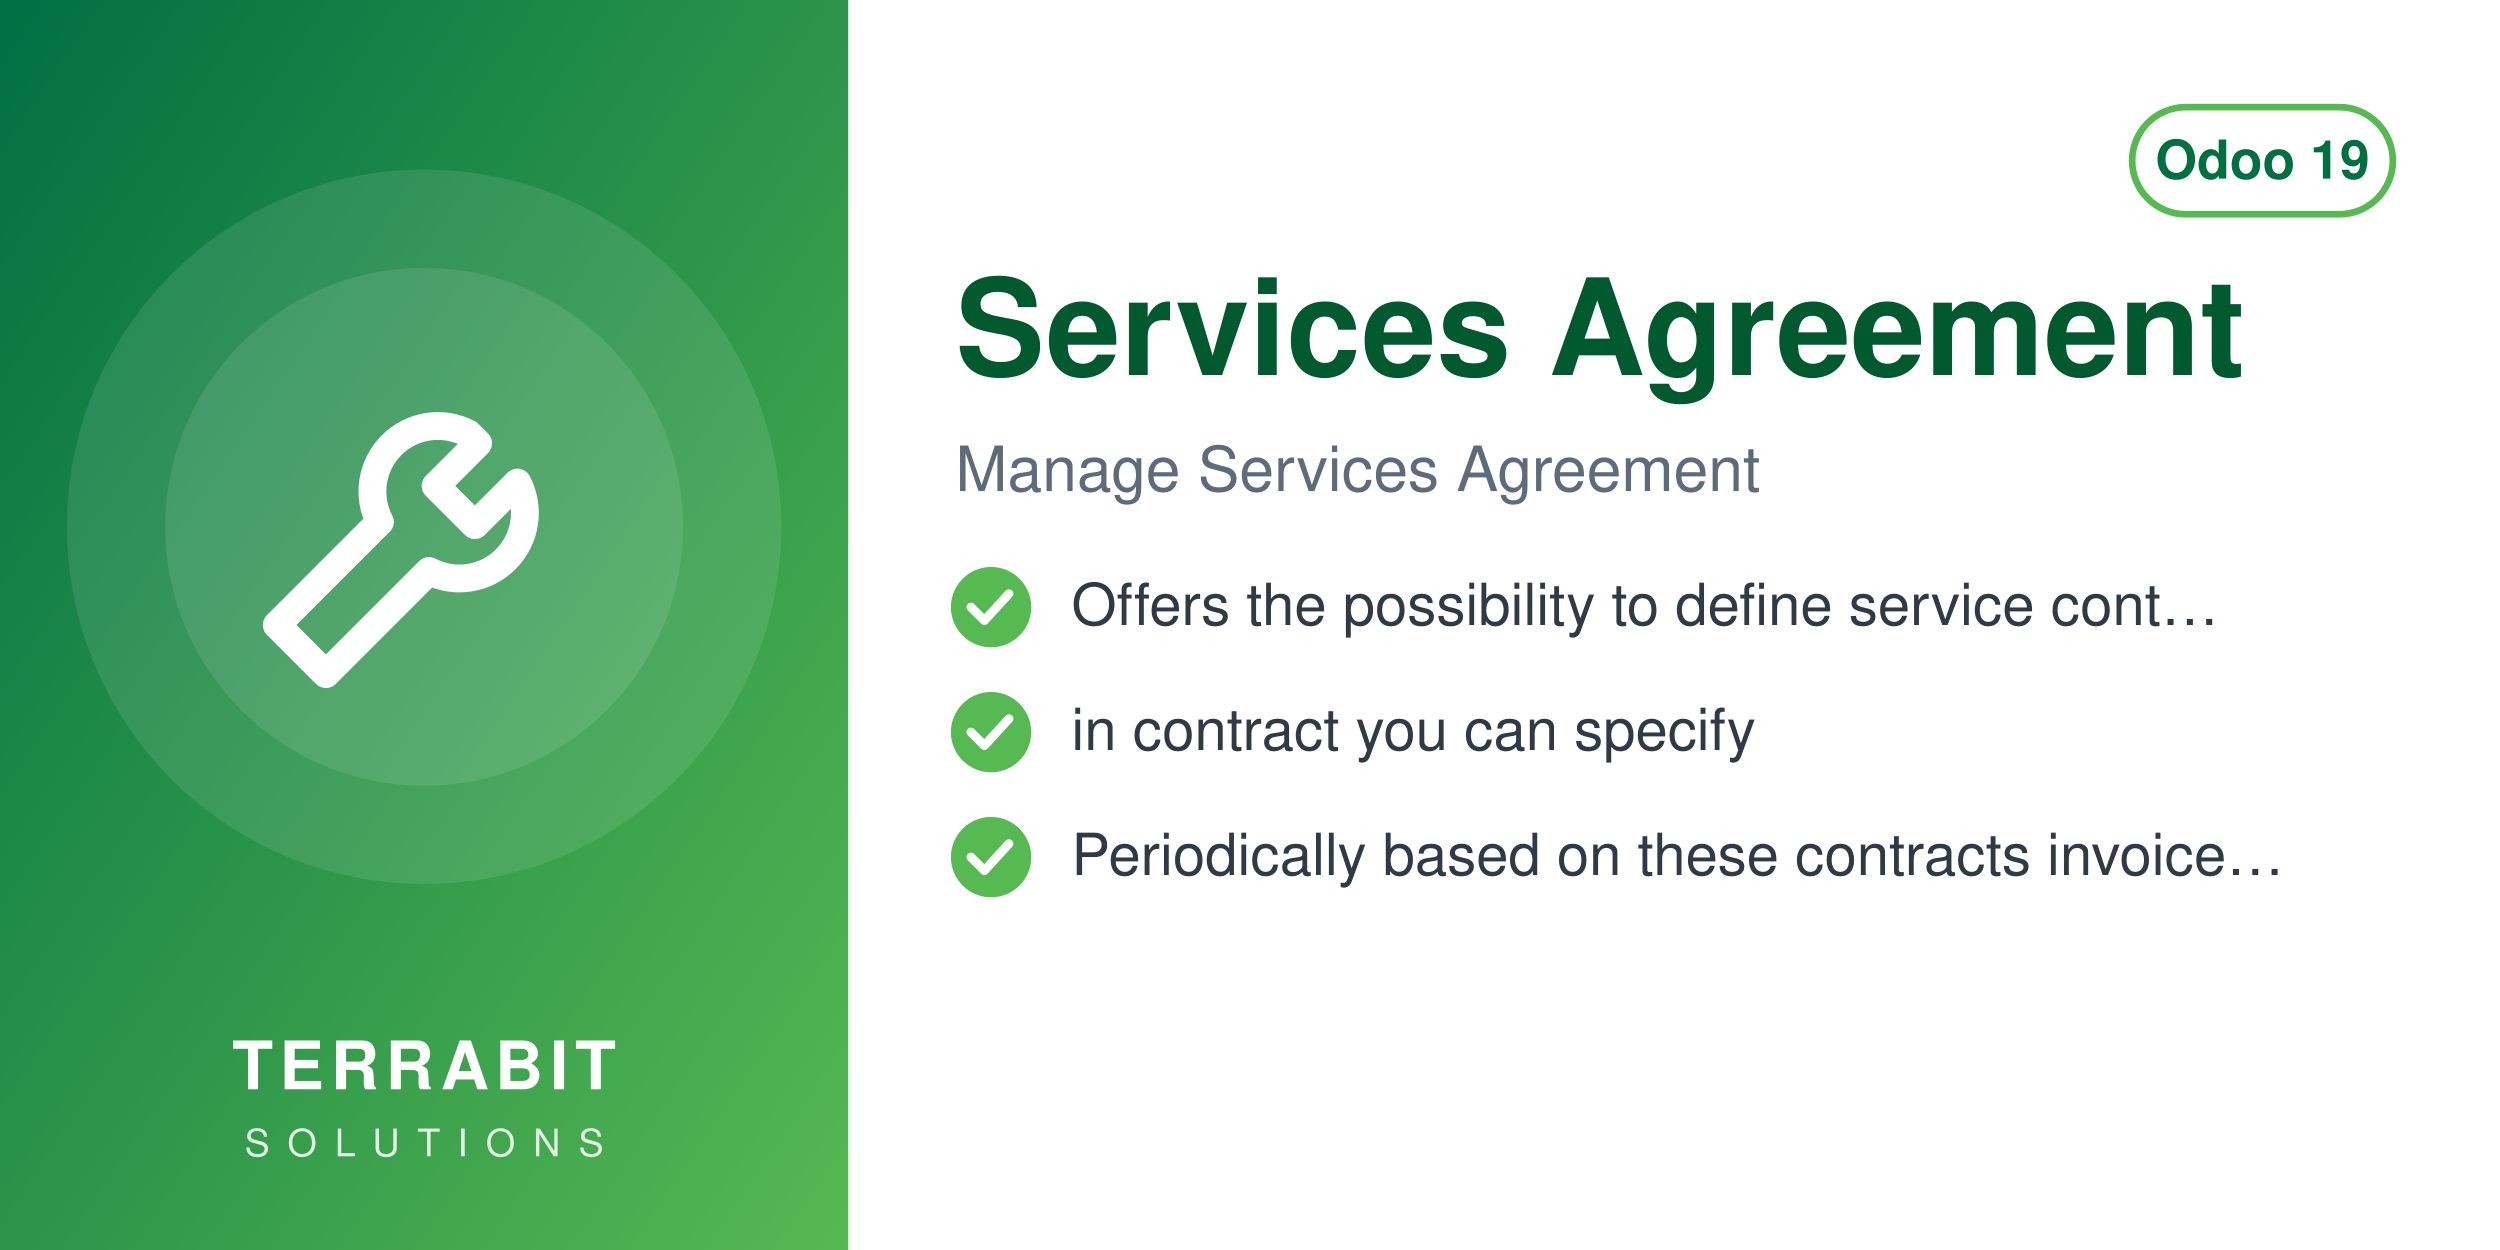
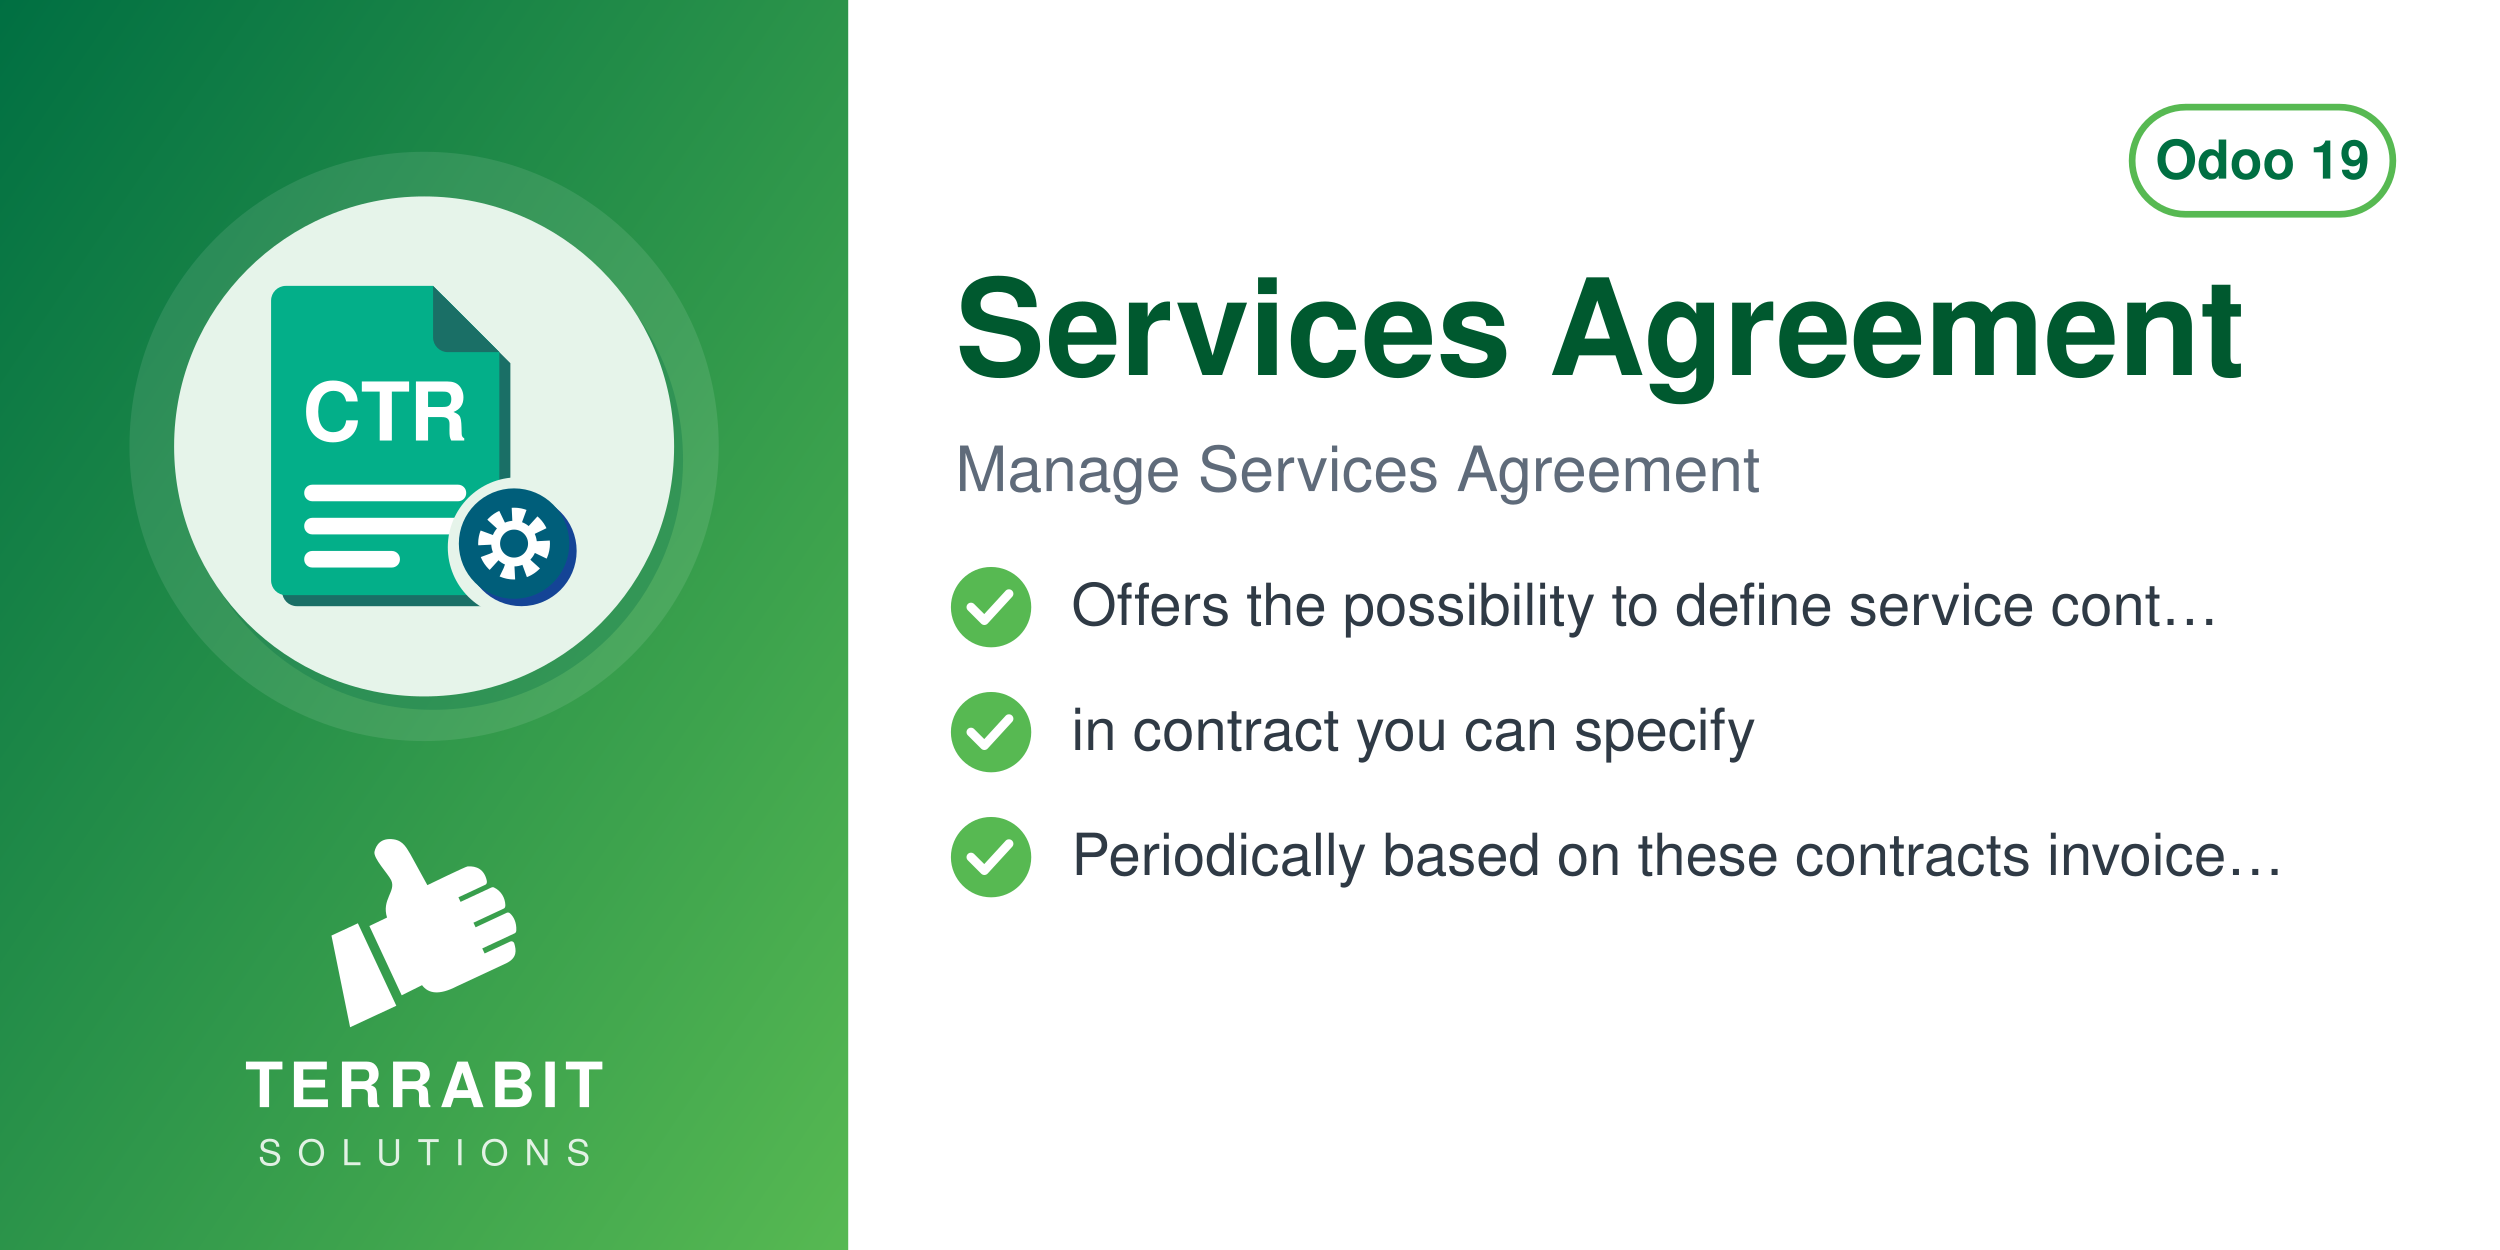
<svg xmlns="http://www.w3.org/2000/svg" width="560" height="280" viewBox="0 0 560 280">
  <defs>
    <linearGradient id="g" x1="0" y1="0" x2="1" y2="1">
      <stop offset="0" stop-color="#006F42" />
      <stop offset="1" stop-color="#57B952" />
    </linearGradient>
  </defs>
  <rect width="560" height="280" fill="#FFFFFF" />
  <rect width="190" height="280" fill="url(#g)" />
-   <circle cx="95.0" cy="118" r="80" fill="white" opacity="0.10" />
-   <circle cx="95.0" cy="118" r="58" fill="white" opacity="0.10" />
-   <svg x="51.0" y="74.0" width="88" height="88" viewBox="0 0 24 24">
-     <g fill="none" stroke="white" stroke-width="1.7" stroke-linecap="round" stroke-linejoin="round">
-       <path d="M14.7 6.3a4 4 0 0 0-5.4 5.4L3 18l3 3 6.3-6.3a4 4 0 0 0 5.4-5.4l-2.6 2.6-2.4-2.4 2.6-2.6z" />
+   <circle cx="95.0" cy="100" r="66" fill="white" opacity="0.10" />
+   <circle cx="97.0" cy="103" r="56" fill="#006F42" opacity="0.30" />
+   <circle cx="95.0" cy="100" r="56" fill="#E6F4EA" />
+   <svg x="54.0" y="59.0" width="82" height="82" viewBox="0 0 100 100" preserveAspectRatio="xMidYMid meet">
+     <g transform="translate(-1.86,0.11) scale(1.0057)">
+       <defs>
+         <mask id="mi-cut" maskUnits="userSpaceOnUse" x="-20" y="-20" width="140" height="140">
+           <rect x="-20" y="-20" width="140" height="140" fill="#fff" />
+           <circle cx="77" cy="77" r="19" fill="#000" />
+         </mask>
+       </defs>
+       <g mask="url(#mi-cut)">
+         <g transform="translate(3,3)" fill="#1A6F66">
+           <path d="M14,6 h40 l18,18 v62 a4,4 0 0 1 -4,4 h-54 a4,4 0 0 1 -4,-4 v-76 a4,4 0 0 1 4,-4z" />
+         </g>
+         <g fill="#03AF89">
+           <path d="M14,6 h40 l18,18 v62 a4,4 0 0 1 -4,4 h-54 a4,4 0 0 1 -4,-4 v-76 a4,4 0 0 1 4,-4z" />
+         </g>
+         <path d="M54,6 v14 a4,4 0 0 0 4,4 h14z" fill="#1A6F66" />
+         <text x="41" y="48" font-family="Helvetica, Arial, sans-serif" font-weight="bold" font-size="22" fill="#FFFFFF" text-anchor="middle">CTR</text>
+         <rect x="19" y="60" width="44" height="4.5" rx="2.2" fill="#FFFFFF" />
+         <rect x="19" y="69" width="44" height="4.5" rx="2.2" fill="#FFFFFF" />
+         <rect x="19" y="78" width="26" height="4.5" rx="2.2" fill="#FFFFFF" />
+       </g>
+       <circle cx="78" cy="78" r="15" fill="#144496" />
+       <circle cx="76" cy="76" r="15" fill="#005E7A" />
+       <circle cx="76" cy="76" r="7.5" fill="none" stroke="#FFFFFF" stroke-width="4.5" stroke-dasharray="3.2 2.6" />
+       <circle cx="76" cy="76" r="5" fill="none" stroke="#FFFFFF" stroke-width="2.4" />
    </g>
  </svg>
-   <text x="95.0" y="244" text-anchor="middle" font-family="Helvetica,Arial,sans-serif" font-size="15" font-weight="800" letter-spacing="1.5" fill="white">TERRABIT</text>
-   <text x="95.0" y="259" text-anchor="middle" font-family="Helvetica,Arial,sans-serif" font-size="8.5" font-weight="500" letter-spacing="4" fill="white" opacity="0.85">SOLUTIONS</text>
+   <svg x="72.0" y="186" width="46" height="46" viewBox="4045 2535 3400 3400" preserveAspectRatio="xMidYMid meet">
+     <path fill="#FFFFFF" d="M4648.32 4073.59l636.59 1365.17 -765.09 355.96 -308.63 -1517.87 437.13 -203.26zm725.61 1192.32l336.75 -167.88c105.65,140.85 282.69,170.72 576.82,18.8l819.92 -382.33c181.4,-90.13 164.26,-214.57 130.07,-328.43 -4.28,-14.25 -13.68,-24.81 -27.34,-30.7 -13.67,-5.89 -27.61,-5.11 -41.09,1.18l-422.32 196.93 -39.04 -83.72 538.07 -250.91c16.64,-7.76 24.7,-27.69 25.58,-46.04 6.48,-134.33 -44.36,-230.89 -105.84,-285.23 -15.2,-13.44 -35.71,-15.59 -54.12,-7l-513.92 239.64 -35.6 -76.34 506.31 -236.1c17.69,-8.25 22.52,-36.93 21.83,-56.45 -4.1,-117.31 -67.62,-232.74 -187.72,-290.66 -13.94,-6.72 -28.64,-6.36 -42.69,0.19l-511.21 238.38 -35.37 -75.86 448.98 -209.36c20.44,-9.53 25.81,-42.28 21.02,-64.32 -41.02,-189.07 -167.92,-247.8 -318.14,-237.87 -29.39,1.94 -589.86,273.16 -665.95,310.54l-281.84 -513.57c-59.06,-93.13 -112.7,-221.7 -276.47,-245.13 -211.24,-30.22 -291.56,94.38 -316.89,203.13 -25.32,108.75 223.84,365.99 276.05,473.69 85.52,184.27 -161.86,318.11 -68.41,617.99l-292.54 139.94 535.09 1147.51z" />
+   </svg>
+   <text x="95.0" y="248" text-anchor="middle" font-family="Helvetica,Arial,sans-serif" font-size="14" font-weight="800" letter-spacing="1.4" fill="white">TERRABIT</text>
+   <text x="95.0" y="261" text-anchor="middle" font-family="Helvetica,Arial,sans-serif" font-size="8" font-weight="500" letter-spacing="3.6" fill="white" opacity="0.85">SOLUTIONS</text>
  <g>
    <rect x="477.6" y="24" width="58.4" height="24" rx="12" fill="none" stroke="#57B952" stroke-width="1.5" />
    <text x="506.8" y="40" text-anchor="middle" font-family="Helvetica,Arial,sans-serif" font-size="12" font-weight="700" fill="#006F42">Odoo 19</text>
  </g>
  <text x="214" y="84" font-family="Helvetica,Arial,sans-serif" font-size="30" font-weight="700" fill="#00592F">Services Agreement</text>
  <text x="214" y="110" font-family="Helvetica,Arial,sans-serif" font-size="14" fill="#5F6B7A">Manage Services Agreement</text>
  <circle cx="222" cy="136" r="9" fill="#57B952" />
  <path d="M217.5 136 l3 3 l5.5 -6" fill="none" stroke="white" stroke-width="2" stroke-linecap="round" stroke-linejoin="round" />
  <text x="240" y="140" font-family="Helvetica,Arial,sans-serif" font-size="13" fill="#2F3A45">Offers the possibility to define service cont…</text>
  <circle cx="222" cy="164" r="9" fill="#57B952" />
  <path d="M217.5 164 l3 3 l5.5 -6" fill="none" stroke="white" stroke-width="2" stroke-linecap="round" stroke-linejoin="round" />
  <text x="240" y="168" font-family="Helvetica,Arial,sans-serif" font-size="13" fill="#2F3A45">in contract you can specify</text>
  <circle cx="222" cy="192" r="9" fill="#57B952" />
  <path d="M217.5 192 l3 3 l5.5 -6" fill="none" stroke="white" stroke-width="2" stroke-linecap="round" stroke-linejoin="round" />
  <text x="240" y="196" font-family="Helvetica,Arial,sans-serif" font-size="13" fill="#2F3A45">Periodically based on these contracts invoice…</text>
</svg>
